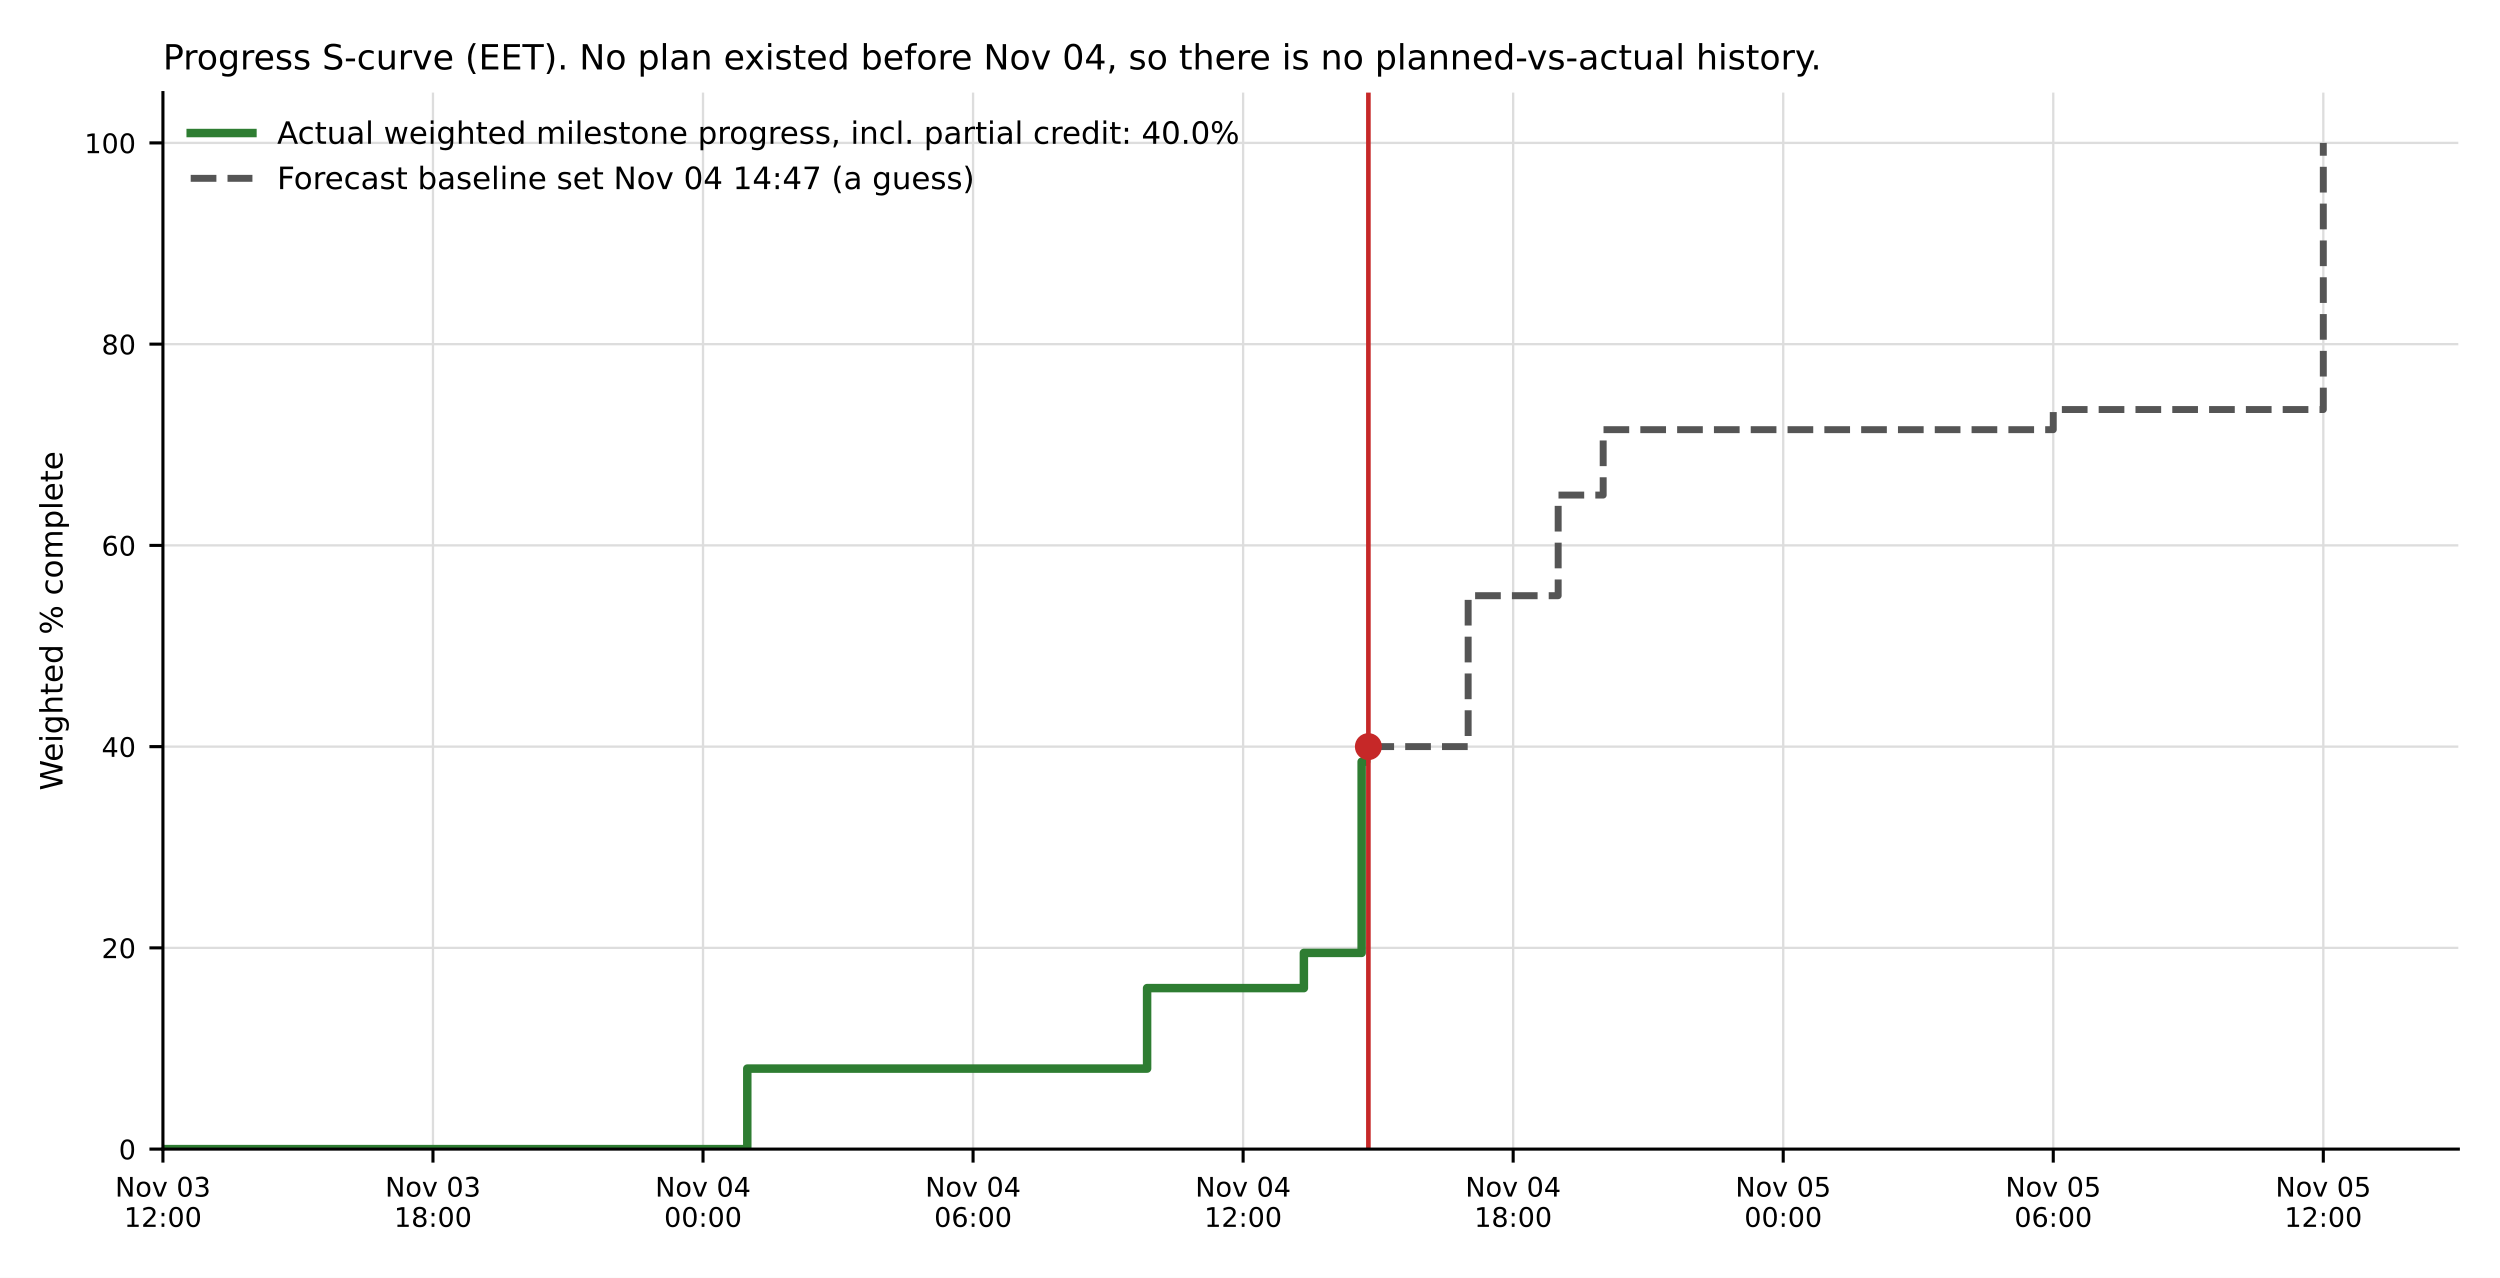
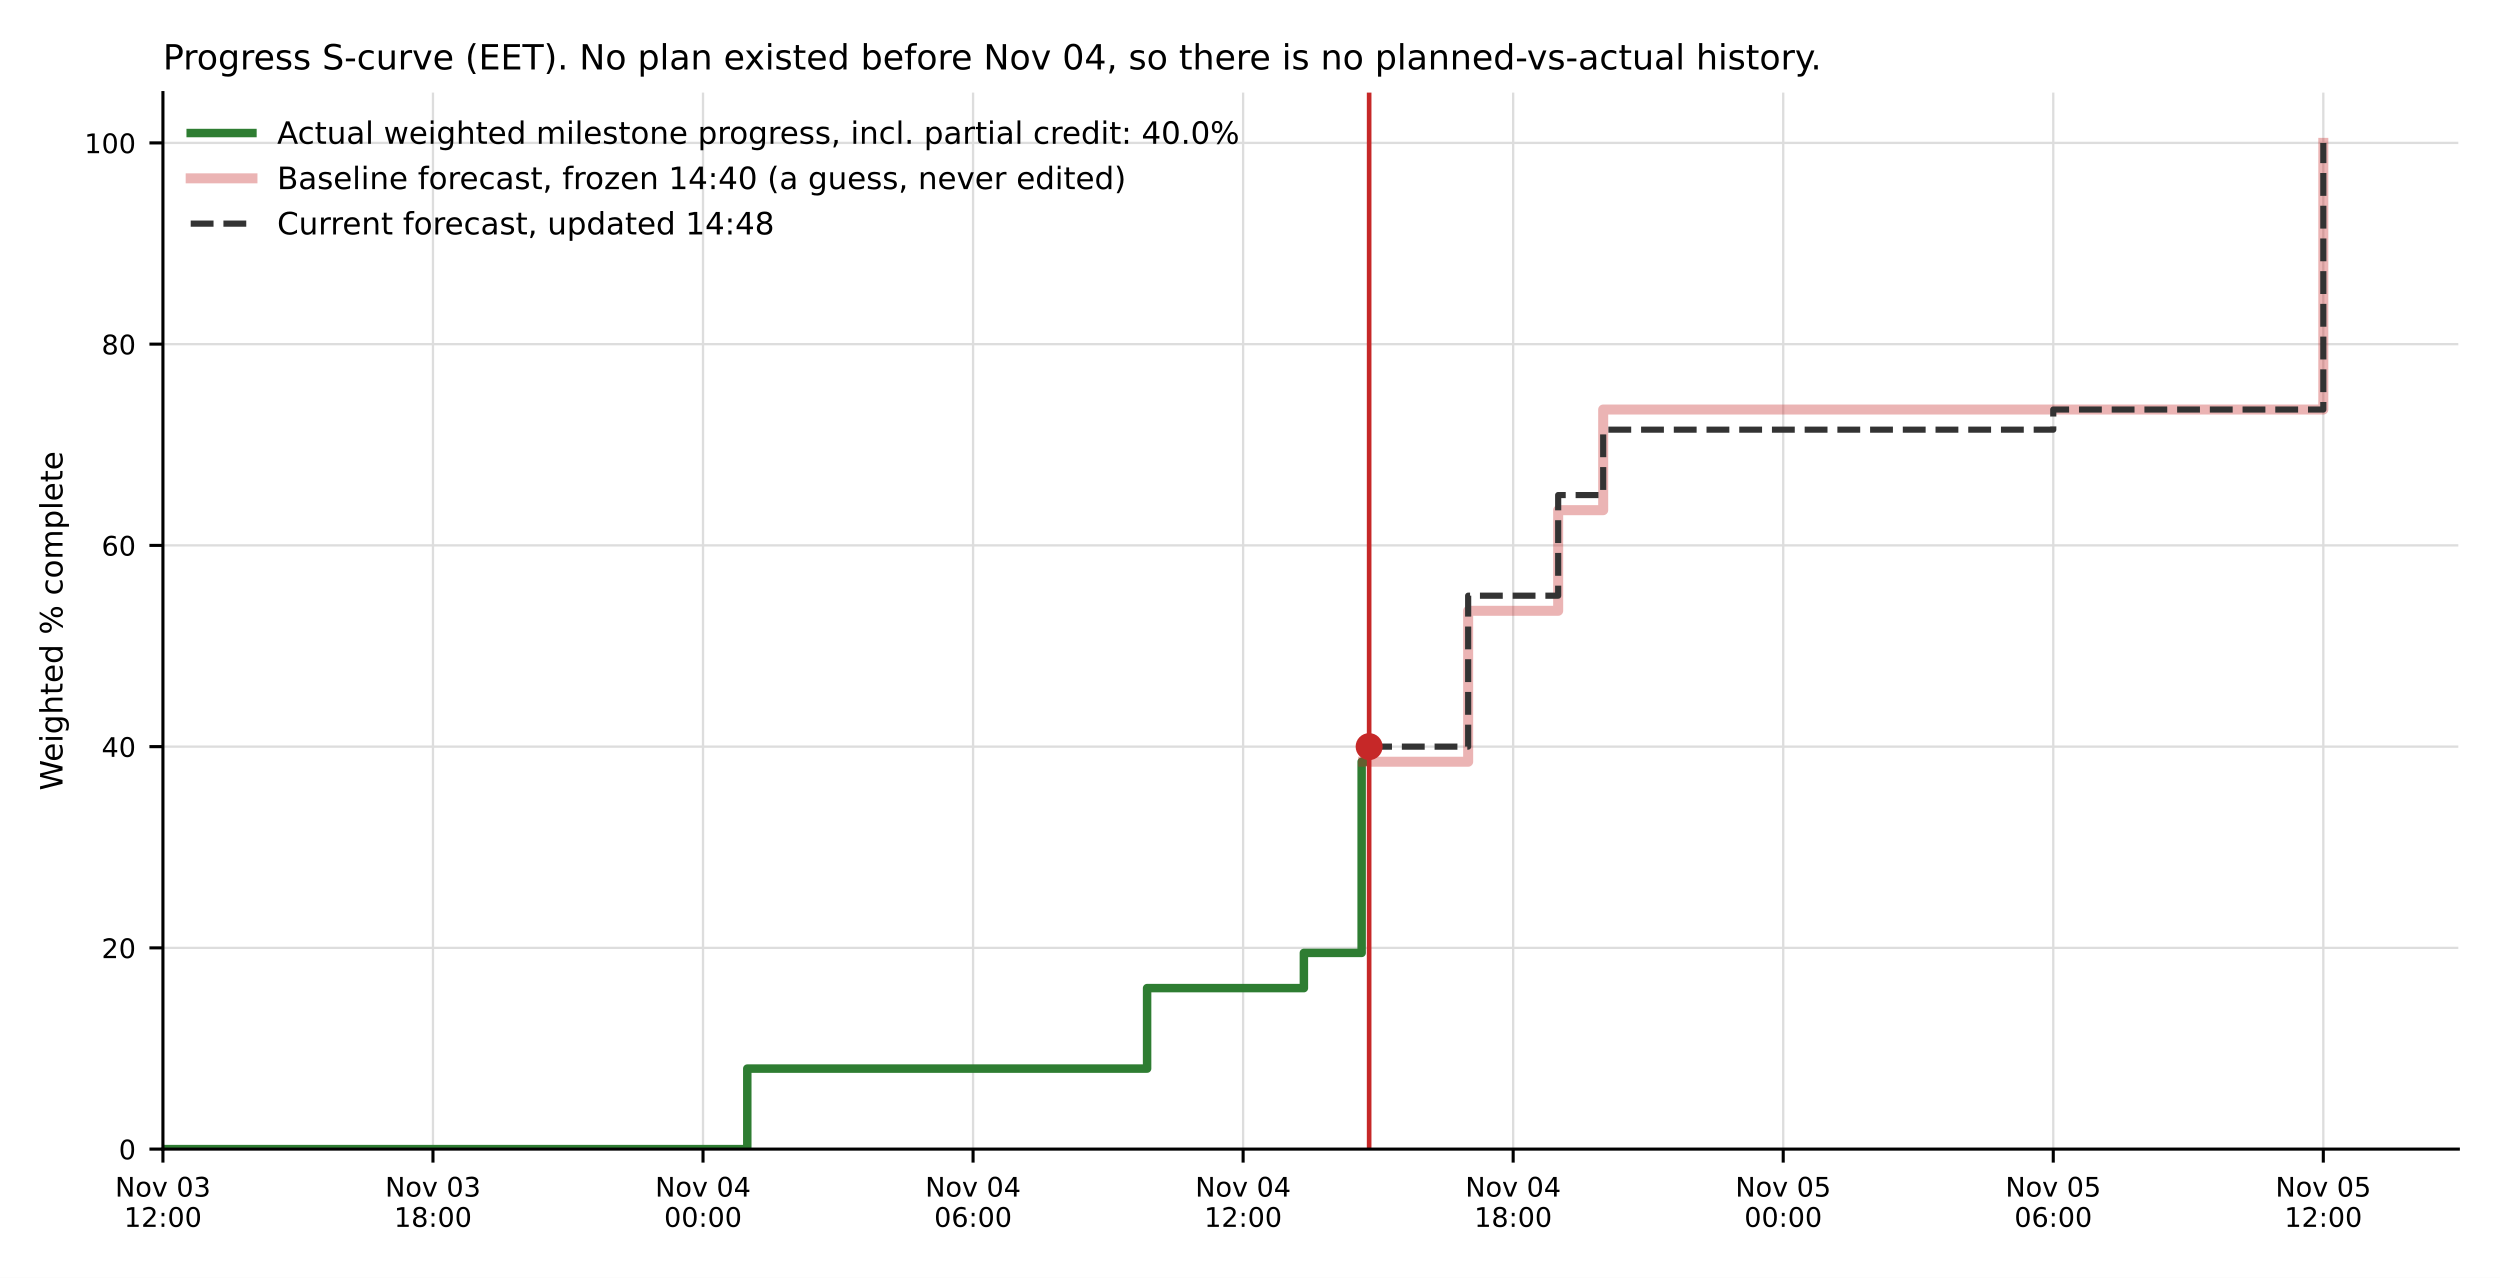
<svg xmlns="http://www.w3.org/2000/svg" xmlns:xlink="http://www.w3.org/1999/xlink" width="648pt" height="331.2pt" viewBox="0 0 648 331.2" version="1.1">
  <defs>
    <style type="text/css">*{stroke-linejoin: round; stroke-linecap: butt}</style>
  </defs>
  <g id="figure_1">
    <g id="patch_1">
      <path d="M 0 331.2  L 648 331.2  L 648 0  L 0 0  z " style="fill: #ffffff" />
    </g>
    <g id="axes_1">
      <g id="patch_2">
        <path d="M 42.23 297.848  L 637.2 297.848  L 637.2 24  L 42.23 24  z " style="fill: #ffffff" />
      </g>
      <g id="matplotlib.axis_1">
        <g id="xtick_1">
          <g id="line2d_1">
-             <path d="M 42.23 297.848  L 42.23 24  " clip-path="url(#p890b9559dc)" style="fill: none; stroke: #dddddd; stroke-width: 0.6; stroke-linecap: square" />
+             <path d="M 42.23 297.848  L 42.23 24  " clip-path="url(#p761e092b90)" style="fill: none; stroke: #dddddd; stroke-width: 0.6; stroke-linecap: square" />
          </g>
          <g id="line2d_2">
            <defs>
-               <path id="m3d197efbf6" d="M 0 0  L 0 3.5  " style="stroke: #000000; stroke-width: 0.8" />
+               <path id="m97a0a5ea67" d="M 0 0  L 0 3.5  " style="stroke: #000000; stroke-width: 0.8" />
            </defs>
            <g>
-               <use xlink:href="#m3d197efbf6" x="42.23" y="297.848" style="stroke: #000000; stroke-width: 0.8" />
+               <use xlink:href="#m97a0a5ea67" x="42.23" y="297.848" style="stroke: #000000; stroke-width: 0.8" />
            </g>
          </g>
          <g id="text_1">
            <text style="font-size: 7px; font-family: 'DejaVu Sans'" transform="translate(29.83234 310.1669)">Nov 03</text>
            <text style="font-size: 7px; font-family: 'DejaVu Sans'" transform="translate(32.14344 318.0054)">12:00</text>
          </g>
        </g>
        <g id="xtick_2">
          <g id="line2d_3">
-             <path d="M 112.226 297.848  L 112.226 24  " clip-path="url(#p890b9559dc)" style="fill: none; stroke: #dddddd; stroke-width: 0.6; stroke-linecap: square" />
+             <path d="M 112.226 297.848  L 112.226 24  " clip-path="url(#p761e092b90)" style="fill: none; stroke: #dddddd; stroke-width: 0.6; stroke-linecap: square" />
          </g>
          <g id="line2d_4">
            <g>
-               <use xlink:href="#m3d197efbf6" x="112.226" y="297.848" style="stroke: #000000; stroke-width: 0.8" />
+               <use xlink:href="#m97a0a5ea67" x="112.226" y="297.848" style="stroke: #000000; stroke-width: 0.8" />
            </g>
          </g>
          <g id="text_2">
            <text style="font-size: 7px; font-family: 'DejaVu Sans'" transform="translate(99.82881 310.1669)">Nov 03</text>
            <text style="font-size: 7px; font-family: 'DejaVu Sans'" transform="translate(102.1399 318.0054)">18:00</text>
          </g>
        </g>
        <g id="xtick_3">
          <g id="line2d_5">
-             <path d="M 182.223 297.848  L 182.223 24  " clip-path="url(#p890b9559dc)" style="fill: none; stroke: #dddddd; stroke-width: 0.6; stroke-linecap: square" />
+             <path d="M 182.223 297.848  L 182.223 24  " clip-path="url(#p761e092b90)" style="fill: none; stroke: #dddddd; stroke-width: 0.6; stroke-linecap: square" />
          </g>
          <g id="line2d_6">
            <g>
-               <use xlink:href="#m3d197efbf6" x="182.223" y="297.848" style="stroke: #000000; stroke-width: 0.8" />
+               <use xlink:href="#m97a0a5ea67" x="182.223" y="297.848" style="stroke: #000000; stroke-width: 0.8" />
            </g>
          </g>
          <g id="text_3">
            <text style="font-size: 7px; font-family: 'DejaVu Sans'" transform="translate(169.8253 310.1669)">Nov 04</text>
            <text style="font-size: 7px; font-family: 'DejaVu Sans'" transform="translate(172.1364 318.0054)">00:00</text>
          </g>
        </g>
        <g id="xtick_4">
          <g id="line2d_7">
-             <path d="M 252.219 297.848  L 252.219 24  " clip-path="url(#p890b9559dc)" style="fill: none; stroke: #dddddd; stroke-width: 0.6; stroke-linecap: square" />
+             <path d="M 252.219 297.848  L 252.219 24  " clip-path="url(#p761e092b90)" style="fill: none; stroke: #dddddd; stroke-width: 0.6; stroke-linecap: square" />
          </g>
          <g id="line2d_8">
            <g>
-               <use xlink:href="#m3d197efbf6" x="252.219" y="297.848" style="stroke: #000000; stroke-width: 0.8" />
+               <use xlink:href="#m97a0a5ea67" x="252.219" y="297.848" style="stroke: #000000; stroke-width: 0.8" />
            </g>
          </g>
          <g id="text_4">
            <text style="font-size: 7px; font-family: 'DejaVu Sans'" transform="translate(239.8218 310.1669)">Nov 04</text>
            <text style="font-size: 7px; font-family: 'DejaVu Sans'" transform="translate(242.1328 318.0054)">06:00</text>
          </g>
        </g>
        <g id="xtick_5">
          <g id="line2d_9">
-             <path d="M 322.216 297.848  L 322.216 24  " clip-path="url(#p890b9559dc)" style="fill: none; stroke: #dddddd; stroke-width: 0.6; stroke-linecap: square" />
+             <path d="M 322.216 297.848  L 322.216 24  " clip-path="url(#p761e092b90)" style="fill: none; stroke: #dddddd; stroke-width: 0.6; stroke-linecap: square" />
          </g>
          <g id="line2d_10">
            <g>
-               <use xlink:href="#m3d197efbf6" x="322.216" y="297.848" style="stroke: #000000; stroke-width: 0.8" />
+               <use xlink:href="#m97a0a5ea67" x="322.216" y="297.848" style="stroke: #000000; stroke-width: 0.8" />
            </g>
          </g>
          <g id="text_5">
            <text style="font-size: 7px; font-family: 'DejaVu Sans'" transform="translate(309.8182 310.1669)">Nov 04</text>
            <text style="font-size: 7px; font-family: 'DejaVu Sans'" transform="translate(312.1293 318.0054)">12:00</text>
          </g>
        </g>
        <g id="xtick_6">
          <g id="line2d_11">
-             <path d="M 392.212 297.848  L 392.212 24  " clip-path="url(#p890b9559dc)" style="fill: none; stroke: #dddddd; stroke-width: 0.6; stroke-linecap: square" />
+             <path d="M 392.212 297.848  L 392.212 24  " clip-path="url(#p761e092b90)" style="fill: none; stroke: #dddddd; stroke-width: 0.6; stroke-linecap: square" />
          </g>
          <g id="line2d_12">
            <g>
-               <use xlink:href="#m3d197efbf6" x="392.212" y="297.848" style="stroke: #000000; stroke-width: 0.8" />
+               <use xlink:href="#m97a0a5ea67" x="392.212" y="297.848" style="stroke: #000000; stroke-width: 0.8" />
            </g>
          </g>
          <g id="text_6">
            <text style="font-size: 7px; font-family: 'DejaVu Sans'" transform="translate(379.8147 310.1669)">Nov 04</text>
            <text style="font-size: 7px; font-family: 'DejaVu Sans'" transform="translate(382.1258 318.0054)">18:00</text>
          </g>
        </g>
        <g id="xtick_7">
          <g id="line2d_13">
-             <path d="M 462.209 297.848  L 462.209 24  " clip-path="url(#p890b9559dc)" style="fill: none; stroke: #dddddd; stroke-width: 0.6; stroke-linecap: square" />
+             <path d="M 462.209 297.848  L 462.209 24  " clip-path="url(#p761e092b90)" style="fill: none; stroke: #dddddd; stroke-width: 0.6; stroke-linecap: square" />
          </g>
          <g id="line2d_14">
            <g>
-               <use xlink:href="#m3d197efbf6" x="462.209" y="297.848" style="stroke: #000000; stroke-width: 0.8" />
+               <use xlink:href="#m97a0a5ea67" x="462.209" y="297.848" style="stroke: #000000; stroke-width: 0.8" />
            </g>
          </g>
          <g id="text_7">
            <text style="font-size: 7px; font-family: 'DejaVu Sans'" transform="translate(449.8112 310.1669)">Nov 05</text>
            <text style="font-size: 7px; font-family: 'DejaVu Sans'" transform="translate(452.1223 318.0054)">00:00</text>
          </g>
        </g>
        <g id="xtick_8">
          <g id="line2d_15">
-             <path d="M 532.205 297.848  L 532.205 24  " clip-path="url(#p890b9559dc)" style="fill: none; stroke: #dddddd; stroke-width: 0.6; stroke-linecap: square" />
+             <path d="M 532.205 297.848  L 532.205 24  " clip-path="url(#p761e092b90)" style="fill: none; stroke: #dddddd; stroke-width: 0.6; stroke-linecap: square" />
          </g>
          <g id="line2d_16">
            <g>
-               <use xlink:href="#m3d197efbf6" x="532.205" y="297.848" style="stroke: #000000; stroke-width: 0.8" />
+               <use xlink:href="#m97a0a5ea67" x="532.205" y="297.848" style="stroke: #000000; stroke-width: 0.8" />
            </g>
          </g>
          <g id="text_8">
            <text style="font-size: 7px; font-family: 'DejaVu Sans'" transform="translate(519.8076 310.1669)">Nov 05</text>
            <text style="font-size: 7px; font-family: 'DejaVu Sans'" transform="translate(522.1187 318.0054)">06:00</text>
          </g>
        </g>
        <g id="xtick_9">
          <g id="line2d_17">
-             <path d="M 602.202 297.848  L 602.202 24  " clip-path="url(#p890b9559dc)" style="fill: none; stroke: #dddddd; stroke-width: 0.6; stroke-linecap: square" />
+             <path d="M 602.202 297.848  L 602.202 24  " clip-path="url(#p761e092b90)" style="fill: none; stroke: #dddddd; stroke-width: 0.6; stroke-linecap: square" />
          </g>
          <g id="line2d_18">
            <g>
-               <use xlink:href="#m3d197efbf6" x="602.202" y="297.848" style="stroke: #000000; stroke-width: 0.8" />
+               <use xlink:href="#m97a0a5ea67" x="602.202" y="297.848" style="stroke: #000000; stroke-width: 0.8" />
            </g>
          </g>
          <g id="text_9">
            <text style="font-size: 7px; font-family: 'DejaVu Sans'" transform="translate(589.8041 310.1669)">Nov 05</text>
            <text style="font-size: 7px; font-family: 'DejaVu Sans'" transform="translate(592.1152 318.0054)">12:00</text>
          </g>
        </g>
      </g>
      <g id="matplotlib.axis_2">
        <g id="ytick_1">
          <g id="line2d_19">
-             <path d="M 42.23 297.848  L 637.2 297.848  " clip-path="url(#p890b9559dc)" style="fill: none; stroke: #dddddd; stroke-width: 0.6; stroke-linecap: square" />
+             <path d="M 42.23 297.848  L 637.2 297.848  " clip-path="url(#p761e092b90)" style="fill: none; stroke: #dddddd; stroke-width: 0.6; stroke-linecap: square" />
          </g>
          <g id="line2d_20">
            <defs>
-               <path id="mf298fe1e6e" d="M 0 0  L -3.5 0  " style="stroke: #000000; stroke-width: 0.8" />
+               <path id="m855af42bf7" d="M 0 0  L -3.5 0  " style="stroke: #000000; stroke-width: 0.8" />
            </defs>
            <g>
-               <use xlink:href="#mf298fe1e6e" x="42.23" y="297.848" style="stroke: #000000; stroke-width: 0.8" />
+               <use xlink:href="#m855af42bf7" x="42.23" y="297.848" style="stroke: #000000; stroke-width: 0.8" />
            </g>
          </g>
          <g id="text_10">
            <text style="font-size: 7px; font-family: 'DejaVu Sans'; text-anchor: end" x="35.23" y="300.507" transform="rotate(-0 35.23 300.5075)">0</text>
          </g>
        </g>
        <g id="ytick_2">
          <g id="line2d_21">
-             <path d="M 42.23 245.686  L 637.2 245.686  " clip-path="url(#p890b9559dc)" style="fill: none; stroke: #dddddd; stroke-width: 0.6; stroke-linecap: square" />
+             <path d="M 42.23 245.686  L 637.2 245.686  " clip-path="url(#p761e092b90)" style="fill: none; stroke: #dddddd; stroke-width: 0.6; stroke-linecap: square" />
          </g>
          <g id="line2d_22">
            <g>
-               <use xlink:href="#mf298fe1e6e" x="42.23" y="245.686" style="stroke: #000000; stroke-width: 0.8" />
+               <use xlink:href="#m855af42bf7" x="42.23" y="245.686" style="stroke: #000000; stroke-width: 0.8" />
            </g>
          </g>
          <g id="text_11">
            <text style="font-size: 7px; font-family: 'DejaVu Sans'; text-anchor: end" x="35.23" y="248.346" transform="rotate(-0 35.23 248.3459)">20</text>
          </g>
        </g>
        <g id="ytick_3">
          <g id="line2d_23">
-             <path d="M 42.23 193.525  L 637.2 193.525  " clip-path="url(#p890b9559dc)" style="fill: none; stroke: #dddddd; stroke-width: 0.6; stroke-linecap: square" />
+             <path d="M 42.23 193.525  L 637.2 193.525  " clip-path="url(#p761e092b90)" style="fill: none; stroke: #dddddd; stroke-width: 0.6; stroke-linecap: square" />
          </g>
          <g id="line2d_24">
            <g>
-               <use xlink:href="#mf298fe1e6e" x="42.23" y="193.525" style="stroke: #000000; stroke-width: 0.8" />
+               <use xlink:href="#m855af42bf7" x="42.23" y="193.525" style="stroke: #000000; stroke-width: 0.8" />
            </g>
          </g>
          <g id="text_12">
            <text style="font-size: 7px; font-family: 'DejaVu Sans'; text-anchor: end" x="35.23" y="196.184" transform="rotate(-0 35.23 196.1844)">40</text>
          </g>
        </g>
        <g id="ytick_4">
          <g id="line2d_25">
-             <path d="M 42.23 141.363  L 637.2 141.363  " clip-path="url(#p890b9559dc)" style="fill: none; stroke: #dddddd; stroke-width: 0.6; stroke-linecap: square" />
+             <path d="M 42.23 141.363  L 637.2 141.363  " clip-path="url(#p761e092b90)" style="fill: none; stroke: #dddddd; stroke-width: 0.6; stroke-linecap: square" />
          </g>
          <g id="line2d_26">
            <g>
-               <use xlink:href="#mf298fe1e6e" x="42.23" y="141.363" style="stroke: #000000; stroke-width: 0.8" />
+               <use xlink:href="#m855af42bf7" x="42.23" y="141.363" style="stroke: #000000; stroke-width: 0.8" />
            </g>
          </g>
          <g id="text_13">
            <text style="font-size: 7px; font-family: 'DejaVu Sans'; text-anchor: end" x="35.23" y="144.023" transform="rotate(-0 35.23 144.0229)">60</text>
          </g>
        </g>
        <g id="ytick_5">
          <g id="line2d_27">
-             <path d="M 42.23 89.202  L 637.2 89.202  " clip-path="url(#p890b9559dc)" style="fill: none; stroke: #dddddd; stroke-width: 0.6; stroke-linecap: square" />
+             <path d="M 42.23 89.202  L 637.2 89.202  " clip-path="url(#p761e092b90)" style="fill: none; stroke: #dddddd; stroke-width: 0.6; stroke-linecap: square" />
          </g>
          <g id="line2d_28">
            <g>
-               <use xlink:href="#mf298fe1e6e" x="42.23" y="89.202" style="stroke: #000000; stroke-width: 0.8" />
+               <use xlink:href="#m855af42bf7" x="42.23" y="89.202" style="stroke: #000000; stroke-width: 0.8" />
            </g>
          </g>
          <g id="text_14">
            <text style="font-size: 7px; font-family: 'DejaVu Sans'; text-anchor: end" x="35.23" y="91.861" transform="rotate(-0 35.23 91.86136)">80</text>
          </g>
        </g>
        <g id="ytick_6">
          <g id="line2d_29">
-             <path d="M 42.23 37.04  L 637.2 37.04  " clip-path="url(#p890b9559dc)" style="fill: none; stroke: #dddddd; stroke-width: 0.6; stroke-linecap: square" />
+             <path d="M 42.23 37.04  L 637.2 37.04  " clip-path="url(#p761e092b90)" style="fill: none; stroke: #dddddd; stroke-width: 0.6; stroke-linecap: square" />
          </g>
          <g id="line2d_30">
            <g>
-               <use xlink:href="#mf298fe1e6e" x="42.23" y="37.04" style="stroke: #000000; stroke-width: 0.8" />
+               <use xlink:href="#m855af42bf7" x="42.23" y="37.04" style="stroke: #000000; stroke-width: 0.8" />
            </g>
          </g>
          <g id="text_15">
            <text style="font-size: 7px; font-family: 'DejaVu Sans'; text-anchor: end" x="35.23" y="39.7" transform="rotate(-0 35.23 39.69983)">100</text>
          </g>
        </g>
        <g id="text_16">
          <text style="font-size: 8px; font-family: 'DejaVu Sans'; text-anchor: middle" x="16.205" y="160.924" transform="rotate(-90 16.205 160.924)">Weighted % complete</text>
        </g>
      </g>
      <g id="line2d_31">
-         <path d="M 42.23 297.848  L 193.695 297.848  L 193.695 276.983  L 297.328 276.983  L 297.328 256.119  L 337.965 256.119  L 337.965 246.991  L 352.937 246.991  L 352.937 236.558  L 352.937 236.558  L 352.937 197.437  L 354.103 197.437  L 354.103 193.525  L 354.686 193.525  " clip-path="url(#p890b9559dc)" style="fill: none; stroke: #2e7d32; stroke-width: 2.2; stroke-linecap: square" />
+         <path d="M 42.23 297.848  L 193.695 297.848  L 193.695 276.983  L 297.328 276.983  L 297.328 256.119  L 337.965 256.119  L 337.965 246.991  L 352.937 246.991  L 352.937 236.558  L 352.937 236.558  L 352.937 197.437  L 354.103 197.437  L 354.103 193.525  L 354.881 193.525  " clip-path="url(#p761e092b90)" style="fill: none; stroke: #2e7d32; stroke-width: 2.2; stroke-linecap: square" />
      </g>
      <g id="line2d_32">
-         <path d="M 354.686 193.525  L 380.546 193.525  L 380.546 154.404  L 403.878 154.404  L 403.878 143.972  L 403.878 143.972  L 403.878 128.323  L 415.545 128.323  L 415.545 124.411  L 415.545 124.411  L 415.545 111.371  L 532.205 111.371  L 532.205 106.154  L 602.202 106.154  L 602.202 97.026  L 602.202 97.026  L 602.202 37.04  " clip-path="url(#p890b9559dc)" style="fill: none; stroke-dasharray: 6.66,2.88; stroke-dashoffset: 0; stroke: #555555; stroke-width: 1.8" />
+         <path d="M 353.325 197.437  L 380.546 197.437  L 380.546 158.316  L 403.878 158.316  L 403.878 147.884  L 403.878 147.884  L 403.878 132.235  L 415.545 132.235  L 415.545 119.195  L 415.545 119.195  L 415.545 106.154  L 602.202 106.154  L 602.202 97.026  L 602.202 97.026  L 602.202 37.04  " clip-path="url(#p761e092b90)" style="fill: none; stroke: #c62828; stroke-opacity: 0.35; stroke-width: 2.6; stroke-linecap: square" />
      </g>
      <g id="line2d_33">
-         <path d="M 354.686 297.848  L 354.686 24  " clip-path="url(#p890b9559dc)" style="fill: none; stroke: #c62828; stroke-width: 1.2; stroke-linecap: square" />
+         <path d="M 354.881 193.525  L 380.546 193.525  L 380.546 154.404  L 403.878 154.404  L 403.878 143.972  L 403.878 143.972  L 403.878 128.323  L 415.545 128.323  L 415.545 124.411  L 415.545 124.411  L 415.545 111.371  L 532.205 111.371  L 532.205 106.154  L 602.202 106.154  L 602.202 97.026  L 602.202 97.026  L 602.202 37.04  " clip-path="url(#p761e092b90)" style="fill: none; stroke-dasharray: 5.92,2.56; stroke-dashoffset: 0; stroke: #333333; stroke-width: 1.6" />
+       </g>
+       <g id="line2d_34">
+         <path d="M 354.881 297.848  L 354.881 24  " clip-path="url(#p761e092b90)" style="fill: none; stroke: #c62828; stroke-width: 1.2; stroke-linecap: square" />
      </g>
      <g id="patch_3">
        <path d="M 42.23 297.848  L 42.23 24  " style="fill: none; stroke: #000000; stroke-width: 0.8; stroke-linejoin: miter; stroke-linecap: square" />
      </g>
      <g id="patch_4">
        <path d="M 42.23 297.848  L 637.2 297.848  " style="fill: none; stroke: #000000; stroke-width: 0.8; stroke-linejoin: miter; stroke-linecap: square" />
      </g>
      <g id="text_17">
        <text style="font-size: 9px; font-family: 'DejaVu Sans'; text-anchor: start" x="42.23" y="18" transform="rotate(-0 42.23 18)">Progress S-curve (EET). No plan existed before Nov 04, so there is no planned-vs-actual history.</text>
      </g>
      <g id="PathCollection_1">
        <defs>
-           <path id="me3e6642f07" d="M 0 3  C 0.796 3 1.559 2.684 2.121 2.121  C 2.684 1.559 3 0.796 3 0  C 3 -0.796 2.684 -1.559 2.121 -2.121  C 1.559 -2.684 0.796 -3 0 -3  C -0.796 -3 -1.559 -2.684 -2.121 -2.121  C -2.684 -1.559 -3 -0.796 -3 0  C -3 0.796 -2.684 1.559 -2.121 2.121  C -1.559 2.684 -0.796 3 0 3  z " style="stroke: #c62828" />
+           <path id="me559ce27e4" d="M 0 3  C 0.796 3 1.559 2.684 2.121 2.121  C 2.684 1.559 3 0.796 3 0  C 3 -0.796 2.684 -1.559 2.121 -2.121  C 1.559 -2.684 0.796 -3 0 -3  C -0.796 -3 -1.559 -2.684 -2.121 -2.121  C -2.684 -1.559 -3 -0.796 -3 0  C -3 0.796 -2.684 1.559 -2.121 2.121  C -1.559 2.684 -0.796 3 0 3  z " style="stroke: #c62828" />
        </defs>
-         <g clip-path="url(#p890b9559dc)">
-           <use xlink:href="#me3e6642f07" x="354.686" y="193.525" style="fill: #c62828; stroke: #c62828" />
+         <g clip-path="url(#p761e092b90)">
+           <use xlink:href="#me559ce27e4" x="354.881" y="193.525" style="fill: #c62828; stroke: #c62828" />
        </g>
      </g>
      <g id="legend_1">
-         <g id="line2d_34">
+         <g id="line2d_35">
          <path d="M 49.43 34.479  L 57.43 34.479  L 65.43 34.479  " style="fill: none; stroke: #2e7d32; stroke-width: 2.2; stroke-linecap: square" />
        </g>
        <g id="text_18">
          <text style="font-size: 8px; font-family: 'DejaVu Sans'; text-anchor: start" x="71.83" y="37.279" transform="rotate(-0 71.83 37.27875)">Actual weighted milestone progress, incl. partial credit: 40.0%</text>
        </g>
-         <g id="line2d_35">
-           <path d="M 49.43 46.221  L 57.43 46.221  L 65.43 46.221  " style="fill: none; stroke-dasharray: 6.66,2.88; stroke-dashoffset: 0; stroke: #555555; stroke-width: 1.8" />
+         <g id="line2d_36">
+           <path d="M 49.43 46.221  L 57.43 46.221  L 65.43 46.221  " style="fill: none; stroke: #c62828; stroke-opacity: 0.35; stroke-width: 2.6; stroke-linecap: square" />
        </g>
        <g id="text_19">
-           <text style="font-size: 8px; font-family: 'DejaVu Sans'; text-anchor: start" x="71.83" y="49.021" transform="rotate(-0 71.83 49.02125)">Forecast baseline set Nov 04 14:47 (a guess)</text>
+           <text style="font-size: 8px; font-family: 'DejaVu Sans'; text-anchor: start" x="71.83" y="49.021" transform="rotate(-0 71.83 49.02125)">Baseline forecast, frozen 14:40 (a guess, never edited)</text>
+         </g>
+         <g id="line2d_37">
+           <path d="M 49.43 57.964  L 57.43 57.964  L 65.43 57.964  " style="fill: none; stroke-dasharray: 5.92,2.56; stroke-dashoffset: 0; stroke: #333333; stroke-width: 1.6" />
+         </g>
+         <g id="text_20">
+           <text style="font-size: 8px; font-family: 'DejaVu Sans'; text-anchor: start" x="71.83" y="60.764" transform="rotate(-0 71.83 60.76375)">Current forecast, updated 14:48</text>
        </g>
      </g>
    </g>
  </g>
  <defs>
-     <clipPath id="p890b9559dc">
+     <clipPath id="p761e092b90">
      <rect x="42.23" y="24" width="594.97" height="273.848" />
    </clipPath>
  </defs>
</svg>
